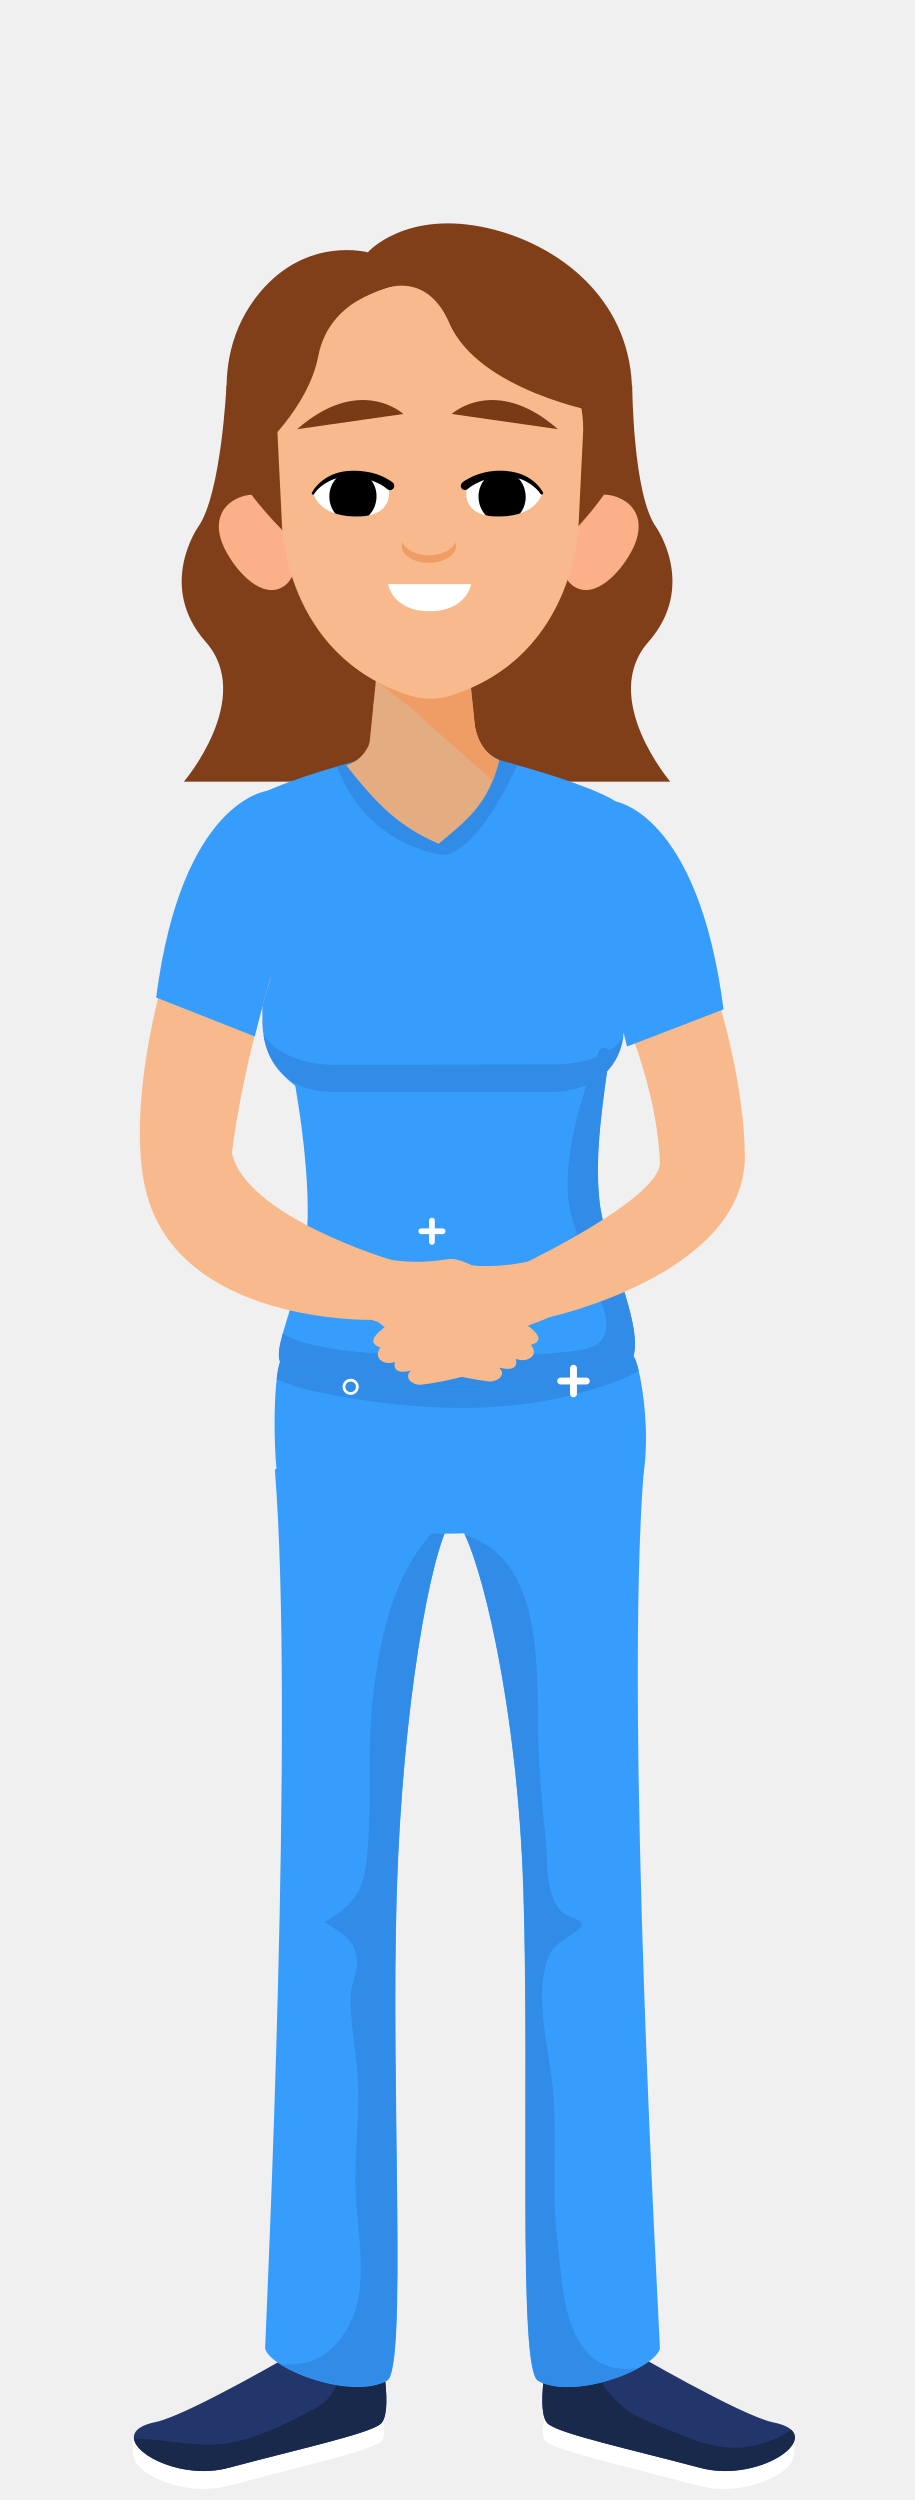
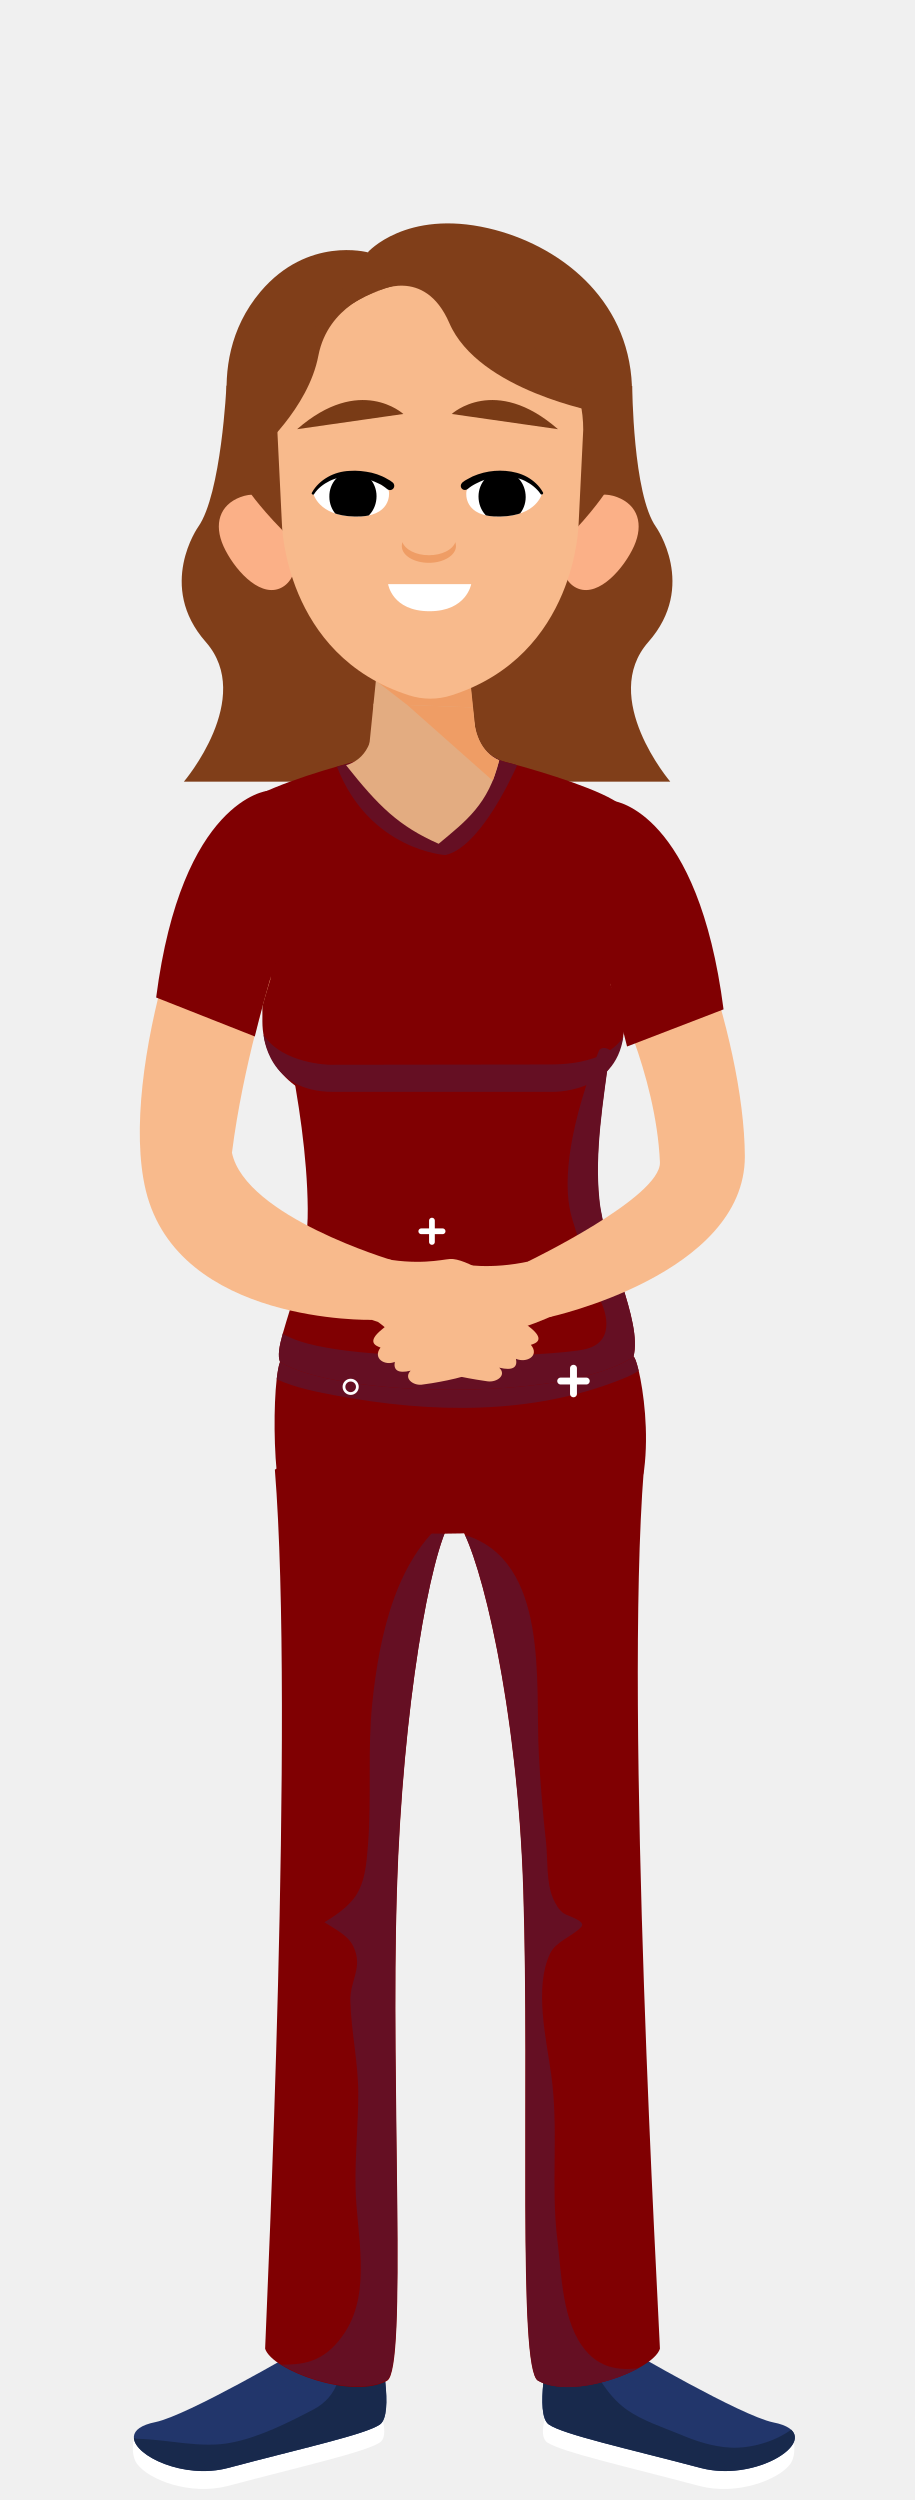
<svg xmlns="http://www.w3.org/2000/svg" xmlns:xlink="http://www.w3.org/1999/xlink" version="1.1" id="Layer_1" x="0px" y="0px" viewBox="0 0 300.5 821.3" style="enable-background:new 0 0 300.5 821.3;" xml:space="preserve">
  <style type="text/css">
	.st0{fill:#FFFFFF;}
	.st1{fill:#22366B;}
	.st2{fill:#18294C;}
- 	.st3{fill:#369DFD;}
- 	.st4{fill:#308CE7;}
+ 	.st3{fill:#800002;}
+ 	.st4{fill:#650F23;}
	.st5{fill:#803E19;}
	.st6{fill:#FBB087;}
	.st7{fill:none;}
	.st8{fill:#E3AC81;}
	.st9{fill:#EF9D65;}
	.st10{fill:#F8BA8C;}
	.st11{clip-path:url(#SVGID_2_);}
	.st12{clip-path:url(#SVGID_4_);}
	.st13{fill:#793B16;}
	.st14{fill:none;stroke:#FFFFFF;stroke-width:2.27;stroke-linecap:round;stroke-linejoin:round;}
	.st15{fill:none;stroke:#FFFFFF;stroke-width:1.89;stroke-linecap:round;stroke-linejoin:round;}
	.st16{fill:none;stroke:#FFFFFF;stroke-width:0.91;stroke-linecap:round;stroke-linejoin:round;}
</style>
  <g id="BACKGROUND">
</g>
  <g id="OBJECT">
    <path class="st0" d="M74.8,816.7c24.4-6.5,45.1-11.1,50-14.3c3.3-2.2-0.1-10.7-0.1-10.7L98.4,778L44,800.8c0,0-1.3,5.4,1,8.6   C48.9,814.7,62.5,819.9,74.8,816.7z" />
    <path class="st0" d="M229.8,816.7c-24.4-6.5-45.1-11.1-50-14.3c-3.3-2.2,0.1-10.7,0.1-10.7l26.3-13.7l54.4,22.9c0,0,1.3,5.4-1,8.6   C255.7,814.7,242.1,819.9,229.8,816.7z" />
    <path class="st1" d="M230.3,810.8c-24.4-6.5-45.2-11-50-14.3s0-24.9,0-24.9l26.4,0.5c0,0,36.7,21.5,47.3,23.7   C273.1,799.5,250,815.9,230.3,810.8z" />
    <path class="st2" d="M259.9,798.2c-5.4,4-13.4,6.2-19.8,5.9c-5.9-0.3-11.4-2.1-16.8-4.4c-5.6-2.3-12.3-4.5-17.3-8   c-7.2-5.1-10.4-12.9-15.2-19.9l-10.5-0.2c0,0-4.8,21.5,0,24.9c4.8,3.3,25.6,7.9,50,14.3C247,815.2,266.2,804,259.9,798.2z" />
    <path class="st3" d="M151.2,501.4c6.7,10.5,18.8,58.9,20.7,119.6c2.1,65.5-1.9,157.2,4.8,161.1c11.3,6.4,37.8-3.3,40.1-10.5   c-0.5-13.9-11.7-207.7-5.3-288.7C174.1,461.1,136,477.4,151.2,501.4z" />
    <path class="st4" d="M192.4,772.2c-7.8-9.2-7.9-25-9.3-36.4c-2.2-18.1,0.5-35.9-2-54.1c-1.6-11.8-5.7-28.6-0.4-39.9   c1.9-4,7.4-5.7,10.2-8.7c1.9-2-4.3-3.6-5.5-4.4c-1.7-1-2.9-3.2-3.7-5c-2.3-5.4-1.7-12.5-2.3-18.3c-1.1-9.8-1.9-19.7-2.4-29.5   c-1.2-22.8,3.6-63-24.2-71.6c6.9,14.8,17.4,60.5,19.2,116.7c2.1,65.5-1.9,157.2,4.8,161.1c8,4.6,23.7,1,32.9-4.1   C203.3,778.8,197.2,777.9,192.4,772.2z" />
    <path class="st1" d="M74.8,810.8c24.4-6.5,45.2-11,50-14.3s0-24.9,0-24.9L98.4,772c0,0-36.7,21.5-47.3,23.7   C32,799.5,55.2,815.9,74.8,810.8z" />
    <path class="st2" d="M124.8,771.6l-14,0.3c2.4,7.1,0.2,15.5-7.9,19.7c-8.2,4.3-17.6,9-26.6,10.8c-10.1,2.1-20.8-1-31-1.2   c-0.5,0-0.9-0.1-1.3-0.3c0.2,5.9,16.4,13.7,30.8,9.9c24.4-6.5,45.2-11,50-14.3C129.6,793.1,124.8,771.6,124.8,771.6z" />
    <path class="st3" d="M148.1,499.5c-6.7,10.5-15.8,60.8-17.7,121.5c-2.1,65.5,3.5,157.2-3.2,161.1c-11.3,6.4-37.8-3.3-40.1-10.5   c0.5-14.3,9.7-207.4,3.2-288.8C127.8,461,163.3,475.6,148.1,499.5z" />
    <path class="st4" d="M148.1,499.5c0.5-0.8,0.9-1.5,1.3-2.3c-19.2,13-24.8,40.2-27.1,62.3c-1.6,15.6-0.2,31-1.4,46.5   c-0.5,6.1-0.9,13.2-5,18.1c-2.6,3.1-5.9,5.3-9.3,7.4c3.5,2.3,7.8,4.3,9.5,8c3.3,7-1.2,11-1,18c0.3,10.1,2.6,20.1,2.6,30.3   c0,10.3-1.1,20.5-0.9,30.8c0.3,15.1,5.4,33.8-3.4,47.5c-6,9.2-12.5,10.9-21,10.7c8.9,5.6,26.2,10,34.7,5.1   c6.7-3.8,1.1-95.6,3.2-161.1C132.3,560.3,141.4,510.1,148.1,499.5z" />
    <path class="st3" d="M211.6,482.9c-3.2,26.1-117,27.9-120.2,4.9c-1.5-10.9-1.5-26-0.5-34.8c0.3-2.4,0.6-4.3,1.1-5.6   c2-6,112.9-18.2,116.1-1.7c0.4,0,1,1.7,1.7,4.5C211.4,457,213.2,470.4,211.6,482.9z" />
    <path class="st4" d="M209.8,450.3c-1.7,1.2-3.6,2-5.6,2.8c-29.4,11.8-62.5,11.2-93.6,5.4c-6.3-1.2-13.5-2.5-19.7-5.4   c0.3-2.4,0.6-4.3,1.1-5.6c2-6,112.9-18.2,116.1-1.7C208.5,445.7,209.1,447.4,209.8,450.3z" />
    <g>
      <path class="st5" d="M74.4,126.7c0,0-1.7,35.7-9.3,46.4c0,0-13.7,19.4,2.5,37.8s-7.2,45.9-7.2,45.9H139V122.1L74.4,126.7z" />
      <path class="st5" d="M207.7,126.8c0,0,0.2,35.6,7.8,46.3c0,0,13.7,19.4-2.5,37.8s7.2,45.9,7.2,45.9h-78.5V122.1L207.7,126.8z" />
      <path class="st5" d="M203.4,137.9c0,34.8-28.2,62.9-62.9,62.9s-62.9-28.2-62.9-62.9c0-34.8,28.2-57.6,62.9-57.6    S203.4,103.1,203.4,137.9z" />
      <g>
        <g>
          <g>
            <path class="st6" d="M95.6,171.9c3.2,7.2,3,18.9-3.9,21.5s-15-6.7-18.3-14c-3.2-7.2-1.3-13.5,5.6-16.1       C85.9,160.7,92.4,164.6,95.6,171.9z" />
          </g>
        </g>
        <line class="st7" x1="81.1" y1="172" x2="92.6" y2="181.1" />
      </g>
      <g>
        <g>
          <g>
            <path class="st6" d="M186.1,171.9c-3.2,7.2-3,18.9,3.9,21.5s15-6.7,18.3-14c3.2-7.2,1.3-13.5-5.6-16.1       C195.8,160.7,189.3,164.6,186.1,171.9z" />
          </g>
        </g>
        <line class="st7" x1="201.8" y1="172" x2="190.3" y2="181.1" />
      </g>
      <path class="st5" d="M198.4,162.5c0,0-25.1,37-57,37s-58.8-37-58.8-37c0-30.6,26.9-74,58.8-74S198.4,131.8,198.4,162.5z" />
      <g>
        <polygon class="st8" points="124.7,211.6 117.4,283.5 160.5,283.5 153.1,210.9    " />
        <polygon class="st9" points="123.7,223.8 157.2,249.7 153.6,214.9    " />
      </g>
      <g>
        <g>
          <path id="XMLID_12_" class="st10" d="M141.4,92.3L141.4,92.3c-26.7,0-50.3,23.4-50.3,48.9l1.5,30.6c0,0,0.6,43.4,41.7,56.6      c4.6,1.5,9.5,1.5,14.1,0c41.2-13.2,41.7-56.6,41.7-56.6l1.5-30.6C191.7,115.7,168.1,92.3,141.4,92.3z" />
        </g>
      </g>
      <g>
        <g>
          <g>
            <g>
              <path id="XMLID_11_" class="st0" d="M153.2,161.8c0,0,0.1-6.5,12.5-5.6c11.1,0.8,12.4,5.8,12.4,5.8s-1.6,7.5-13.8,7.7        C152.1,170,153.2,161.8,153.2,161.8z" />
            </g>
            <g>
              <g>
-                 <defs>
-                   <path id="SVGID_1_" d="M153.2,161.8c0,0,0.1-6.5,12.5-5.6c11.1,0.8,12.4,5.8,12.4,5.8s-1.6,7.5-13.8,7.7          C152.1,170,153.2,161.8,153.2,161.8z" />
-                 </defs>
-                 <clipPath id="SVGID_2_">
-                   <use xlink:href="#SVGID_1_" style="overflow:visible;" />
-                 </clipPath>
-                 <path class="st11" d="M172.7,163.3c0,4.6-3.5,8.4-7.8,8.3c-4.3,0-7.7-3.8-7.7-8.5c0-4.6,3.5-8.4,7.8-8.3         C169.3,154.8,172.7,158.6,172.7,163.3z" />
+                 <g>
+                   <defs>
+                     <path id="SVGID_1_" d="M153.2,161.8c0,0,0.1-6.5,12.5-5.6c11.1,0.8,12.4,5.8,12.4,5.8s-1.6,7.5-13.8,7.7           C152.1,170,153.2,161.8,153.2,161.8z" />
+                   </defs>
+                   <clipPath id="SVGID_2_">
+                     <use xlink:href="#SVGID_1_" style="overflow:visible;" />
+                   </clipPath>
+                   <path class="st11" d="M172.7,163.3c0,4.6-3.5,8.4-7.8,8.3c-4.3,0-7.7-3.8-7.7-8.5c0-4.6,3.5-8.4,7.8-8.3          C169.3,154.8,172.7,158.6,172.7,163.3z" />
+                 </g>
              </g>
            </g>
          </g>
          <g>
            <path d="M151.9,158.5c0.6-0.5,1.1-0.8,1.7-1.1c0.6-0.3,1.1-0.6,1.7-0.9c1.2-0.5,2.3-0.9,3.5-1.2c2.4-0.6,4.9-0.8,7.3-0.6       c2.5,0.2,4.9,0.8,7.1,2c2.1,1.2,4,2.9,5.2,5.1c0.1,0.2,0,0.5-0.2,0.6s-0.5,0.1-0.6-0.1l0,0c-1.2-1.8-3.1-3.3-5.1-4.3       s-4.3-1.4-6.5-1.4s-4.5,0.4-6.6,1c-1.1,0.3-2.1,0.8-3.1,1.3c-0.5,0.3-1,0.5-1.4,0.8s-0.9,0.6-1.2,0.9l0,0       c-0.6,0.5-1.5,0.5-2-0.1S151.3,159.1,151.9,158.5C151.9,158.6,151.9,158.5,151.9,158.5z" />
          </g>
        </g>
        <g>
          <g>
            <g>
              <path id="XMLID_10_" class="st0" d="M127.8,161.8c0,0-0.1-6.5-12.5-5.6c-11.1,0.8-12.4,5.8-12.4,5.8s1.5,7.5,13.7,7.7        C128.8,170,127.8,161.8,127.8,161.8z" />
            </g>
            <g>
              <g>
-                 <defs>
-                   <path id="SVGID_3_" d="M127.8,161.8c0,0-0.1-6.5-12.5-5.6c-11.1,0.8-12.4,5.8-12.4,5.8s1.5,7.5,13.7,7.7          C128.8,170,127.8,161.8,127.8,161.8z" />
-                 </defs>
-                 <clipPath id="SVGID_4_">
-                   <use xlink:href="#SVGID_3_" style="overflow:visible;" />
-                 </clipPath>
-                 <path class="st12" d="M108.2,163.2c0,4.6,3.5,8.4,7.8,8.3c4.3,0,7.7-3.8,7.7-8.5c0-4.6-3.5-8.4-7.8-8.3         C111.6,154.8,108.1,158.6,108.2,163.2z" />
+                 <g>
+                   <defs>
+                     <path id="SVGID_3_" d="M127.8,161.8c0,0-0.1-6.5-12.5-5.6c-11.1,0.8-12.4,5.8-12.4,5.8s1.5,7.5,13.7,7.7           C128.8,170,127.8,161.8,127.8,161.8z" />
+                   </defs>
+                   <clipPath id="SVGID_4_">
+                     <use xlink:href="#SVGID_3_" style="overflow:visible;" />
+                   </clipPath>
+                   <path class="st12" d="M108.2,163.2c0,4.6,3.5,8.4,7.8,8.3c4.3,0,7.7-3.8,7.7-8.5c0-4.6-3.5-8.4-7.8-8.3          C111.6,154.8,108.1,158.6,108.2,163.2z" />
+                 </g>
              </g>
            </g>
          </g>
          <g>
            <path d="M127.1,160.6c-0.3-0.3-0.8-0.6-1.2-0.9c-0.4-0.3-0.9-0.6-1.4-0.8c-1-0.5-2-0.9-3.1-1.3c-2.1-0.7-4.4-1-6.6-1       s-4.5,0.4-6.5,1.4s-3.9,2.4-5.1,4.3l0,0c-0.1,0.2-0.4,0.3-0.6,0.1c-0.2-0.1-0.3-0.4-0.1-0.6c1.2-2.2,3.1-3.9,5.2-5.1       c2.1-1.2,4.6-1.9,7.1-2c2.5-0.2,4.9,0.1,7.3,0.6c1.2,0.3,2.4,0.7,3.5,1.2c0.6,0.3,1.1,0.5,1.7,0.9c0.6,0.3,1.1,0.6,1.7,1.1       c0.6,0.5,0.7,1.4,0.2,2S127.8,161.2,127.1,160.6C127.2,160.7,127.1,160.7,127.1,160.6L127.1,160.6z" />
          </g>
        </g>
        <path class="st13" d="M148.4,136c0,0,14.2-13.1,34.9,5L148.4,136z" />
        <path class="st13" d="M132.5,136c0,0-14.2-13.1-34.9,5L132.5,136z" />
        <path class="st0" d="M127.5,191.9h27.3c0,0-1.5,8.9-13.7,8.9C128.8,200.8,127.5,191.9,127.5,191.9z" />
      </g>
      <path class="st5" d="M123.7,95.8c0,0-15.9,4.5-19.1,21c-3.3,17.5-19.9,31.7-19.9,31.7s7.1-41.9,7.8-43.2    C93.3,104,123.7,95.8,123.7,95.8z" />
      <path class="st5" d="M123.7,95.8c0,0,15.7-8.6,23.9,10.3c9.6,22.3,49.3,29.4,49.3,29.4S202,109,176.1,98    C150.3,86.9,139.5,86.6,123.7,95.8z" />
      <path class="st5" d="M120.8,82.9c0,0,12.5-14.2,39.7-7.9c22.8,5.3,45.9,22.7,47.1,51.7l-10.3,9.4L157.2,95L120.8,82.9z" />
      <path class="st5" d="M120.8,82.9c0,0-19.7-5.4-35.2,12.9C65,120.2,79.2,152,79.2,152l25.1-45.5L120.8,82.9z" />
    </g>
    <path class="st3" d="M208.1,445.7c-22.4,15.1-98,13.3-116.1,1.7c-0.8-1.9-0.3-5,0.9-9.3c2.6-9.4,8.4-24.1,8.2-41   c-0.3-34.8-12-76.2-12-76.2s6.4,2.6-0.2-0.6c0-0.1-0.1-0.2-0.1-0.3c-0.1-0.2-0.1-0.4-0.2-0.6c0,0,0,0,0-0.1l0,0   c0-0.1-0.1-0.2-0.1-0.3c-0.2-0.8-0.5-1.7-0.9-2.8c-0.2-0.7-0.4-1.4-0.6-2.1c-0.1-0.2-0.1-0.4-0.2-0.6c-0.1-0.4-0.3-0.8-0.4-1.3   c0,0,0,0,0-0.1l0,0c-1.7-5.6-3.4-11.7-4.8-17.5c-0.2-0.9-0.5-1.9-0.7-2.8c0-0.1,0-0.1,0-0.2c-2.6-10.1-5.1-23.9-3-25.7   c0.3-0.4,0.8-0.8,1.3-1.2l0,0c6-5.2,24.6-11.1,37.3-14.5l0,0c6.9-1.9,21.1-5.3,24.9-6c0,0,12.1,2.7,25,6.2l0,0   c13.5,3.6,32.1,9.5,37.6,14.1l0,0c0.6,0.5,1.1,1,1.4,1.5c1.2,1.8,0.7,9.3-0.3,20.4c-1.1,12.2-2.2,24.5-2.6,36.9c0,0.2,0,0.3,0,0.4   c-0.3,6.9-1.2,14.1-2.2,21.4c-2.2,16.5-5.1,33.5-3.5,48.9C198.4,410.4,211.2,433.9,208.1,445.7z" />
    <path class="st3" d="M179.2,361.6h-67c-14.3,0-26-11.7-26-26v-4.4c0-14.3,11.7-26,26-26h67c14.3,0,20.2,0.5,20.2,14.8l5.8,15.5   C205.2,349.9,193.5,361.6,179.2,361.6z" />
    <path class="st4" d="M208.1,445.7c-22.4,15.1-98,13.3-116.1,1.7c-0.8-1.9-0.3-5,0.9-9.3c15.6,10.5,89.3,7.7,99.5,5.1   c11.1-2.7,5.3-14.9,5.3-14.9s-3.5-7.4-9.7-27.8c-6.3-20.4,8.9-55.6,8.9-55.6c1-0.9,2.2-0.8,3.5,0.1c-2.2,16.5-5.1,33.5-3.5,48.9   C198.4,410.4,211.2,433.9,208.1,445.7z" />
    <path class="st4" d="M169.9,251.4c-2.7,6-12.9,27.2-23.6,29.5c0,0-24.9-1.5-35.6-29c2-0.6,3.9-1.1,5.8-1.6l0,0   c0.2-0.1,0.4-0.2,0.6-0.3c0.1-0.1,0.3-0.2,0.4-0.3c1.3-0.9,3.3-2.5,5.4-5.4c0.1-0.2,0.2-0.3,0.3-0.5c0.2-0.3,0.4-0.6,0.6-1   c0.1-0.2,0.2-0.4,0.3-0.6c0.5-1,0.9-2,1.2-3.2c2.1-0.1,4.6-0.2,7.2-0.3l0,0c7.4-0.2,16.2,0,23.4,1.1c0.7,2.3,1.5,3.9,2.6,5.5   c2.3,3.3,6.3,4.7,7.4,5c0.2,0.1,0.3,0.1,0.3,0.1l0,0C167.6,250.7,168.7,251,169.9,251.4z" />
    <path class="st8" d="M122.7,231.2c1,12.8-2.9,18.3-9,20.2c10.7,13.5,17.3,20,30.4,25.8c9-7.5,16.4-13,19.9-27.4   c-6.3-2.8-8.4-9.3-8.7-17.4L122.7,231.2z" />
    <path class="st9" d="M133.8,231.6l28.1,24.9l2.1-6.7c-6.3-2.8-8.4-9.3-8.7-17.4L133.8,231.6z" />
    <path class="st4" d="M86.6,340c0,0,1.3,18.7,22.8,18.7c18.3,0,71.6,0,71.6,0s21.2,0.9,23.8-18.3c0,0-3.8,9.3-24.1,9.3   c-16.8,0-72.3,0.1-72.3,0.1S92.9,349.6,86.6,340z" />
    <path class="st10" d="M180.5,432.7l-7-18.3c0,0,43.8-21.1,43.3-32.6c-1.3-29.3-16.2-58.2-16.2-58.2s-7.3-58.3,6.3-52.7   c13.6,5.6,37.6,68.9,37.8,109C244.7,418.7,180.5,432.7,180.5,432.7z" />
    <path class="st10" d="M202.6,302.3c16.2,4,22,7.9,31.3,78.2v0.3c0.7,8.9-2.9,17.6-9.7,23.4c-11.7,10-31.5,25-52.5,31.9   c-5.5,4.2-11.9,12.5-15.6,14.6c-3.7,2.1-14.9,3.9-17.6,4.2c-2.8,0.3-6-2.1-3.6-4.6c-4.2,1-5.7-0.2-5.2-2.9   c-3.2,1.4-7.4-1.1-4.7-4.7c-1.6-0.6-4.6-1.8,0.4-5.9c5-4.1,10.8-9,10.8-9s-6.3,0.5-4.5-2.4c1.7-3,13-10.8,17.9-10.3   s35.4,7.5,74.2-30c-2.9-9.9-10.3-37-10.3-37" />
    <path class="st10" d="M87.5,291.3c-17.3,3.7-22.2,15.7-31,86.1v0.3c-0.6,8.9,3.2,17.4,10.1,23.1c12.6,10.2,34.5,26.2,57.6,33.5   c6,4.3,13,12.7,17,15c4,2.2,16,4.1,19,4.5s6.4-2,3.8-4.5c4.5,1.1,6.1-0.1,5.5-2.9c3.5,1.5,7.9-1,4.9-4.6c1.7-0.5,4.9-1.7-0.5-5.9   s-11.6-9.2-11.6-9.2s6.7,0.7,4.8-2.4c-1.9-3-14.1-11.1-19.3-10.7s-32.8,8.3-75-30c3-9.9,8.6-52.8,8.6-52.8" />
    <path class="st10" d="M122.1,433.6l6.7-19.6c0,0-48.2-14.3-52.6-35.3c3.7-29.2,12.6-56.9,12.6-56.9s2.4-59.5-10.7-52.9   c-13.1,6.7-39.6,83.3-30.2,122.2C58.6,435.1,122.1,433.6,122.1,433.6z" />
    <path class="st3" d="M87.9,259.8c0,0-28.2,2.8-36.6,67.9l32.4,12.8c0,0,8.4-34.6,12.5-37.6C100.4,299.9,91.5,258.6,87.9,259.8z" />
    <path class="st3" d="M201.8,263.2c0,0,27.5,3.3,35.9,68.4L206,343.8c0,0-8.4-34.6-12.5-37.6C189.4,303.3,198.3,262,201.8,263.2z" />
    <g>
      <line class="st14" x1="188.4" y1="449.5" x2="188.4" y2="457.9" />
      <line class="st14" x1="192.6" y1="453.7" x2="184.2" y2="453.7" />
      <line class="st15" x1="141.9" y1="401" x2="141.9" y2="408" />
      <line class="st15" x1="145.4" y1="404.5" x2="138.4" y2="404.5" />
      <circle class="st16" cx="115.2" cy="455.6" r="2.2" />
    </g>
    <path class="st9" d="M140.9,182.4c-4.2,0-7.8-1.8-8.7-4.3c-0.1,0.4-0.2,0.8-0.2,1.3c0,3.1,4,5.5,8.9,5.5s8.9-2.5,8.9-5.5   c0-0.4-0.1-0.9-0.2-1.3C148.7,180.6,145.2,182.4,140.9,182.4z" />
  </g>
</svg>
